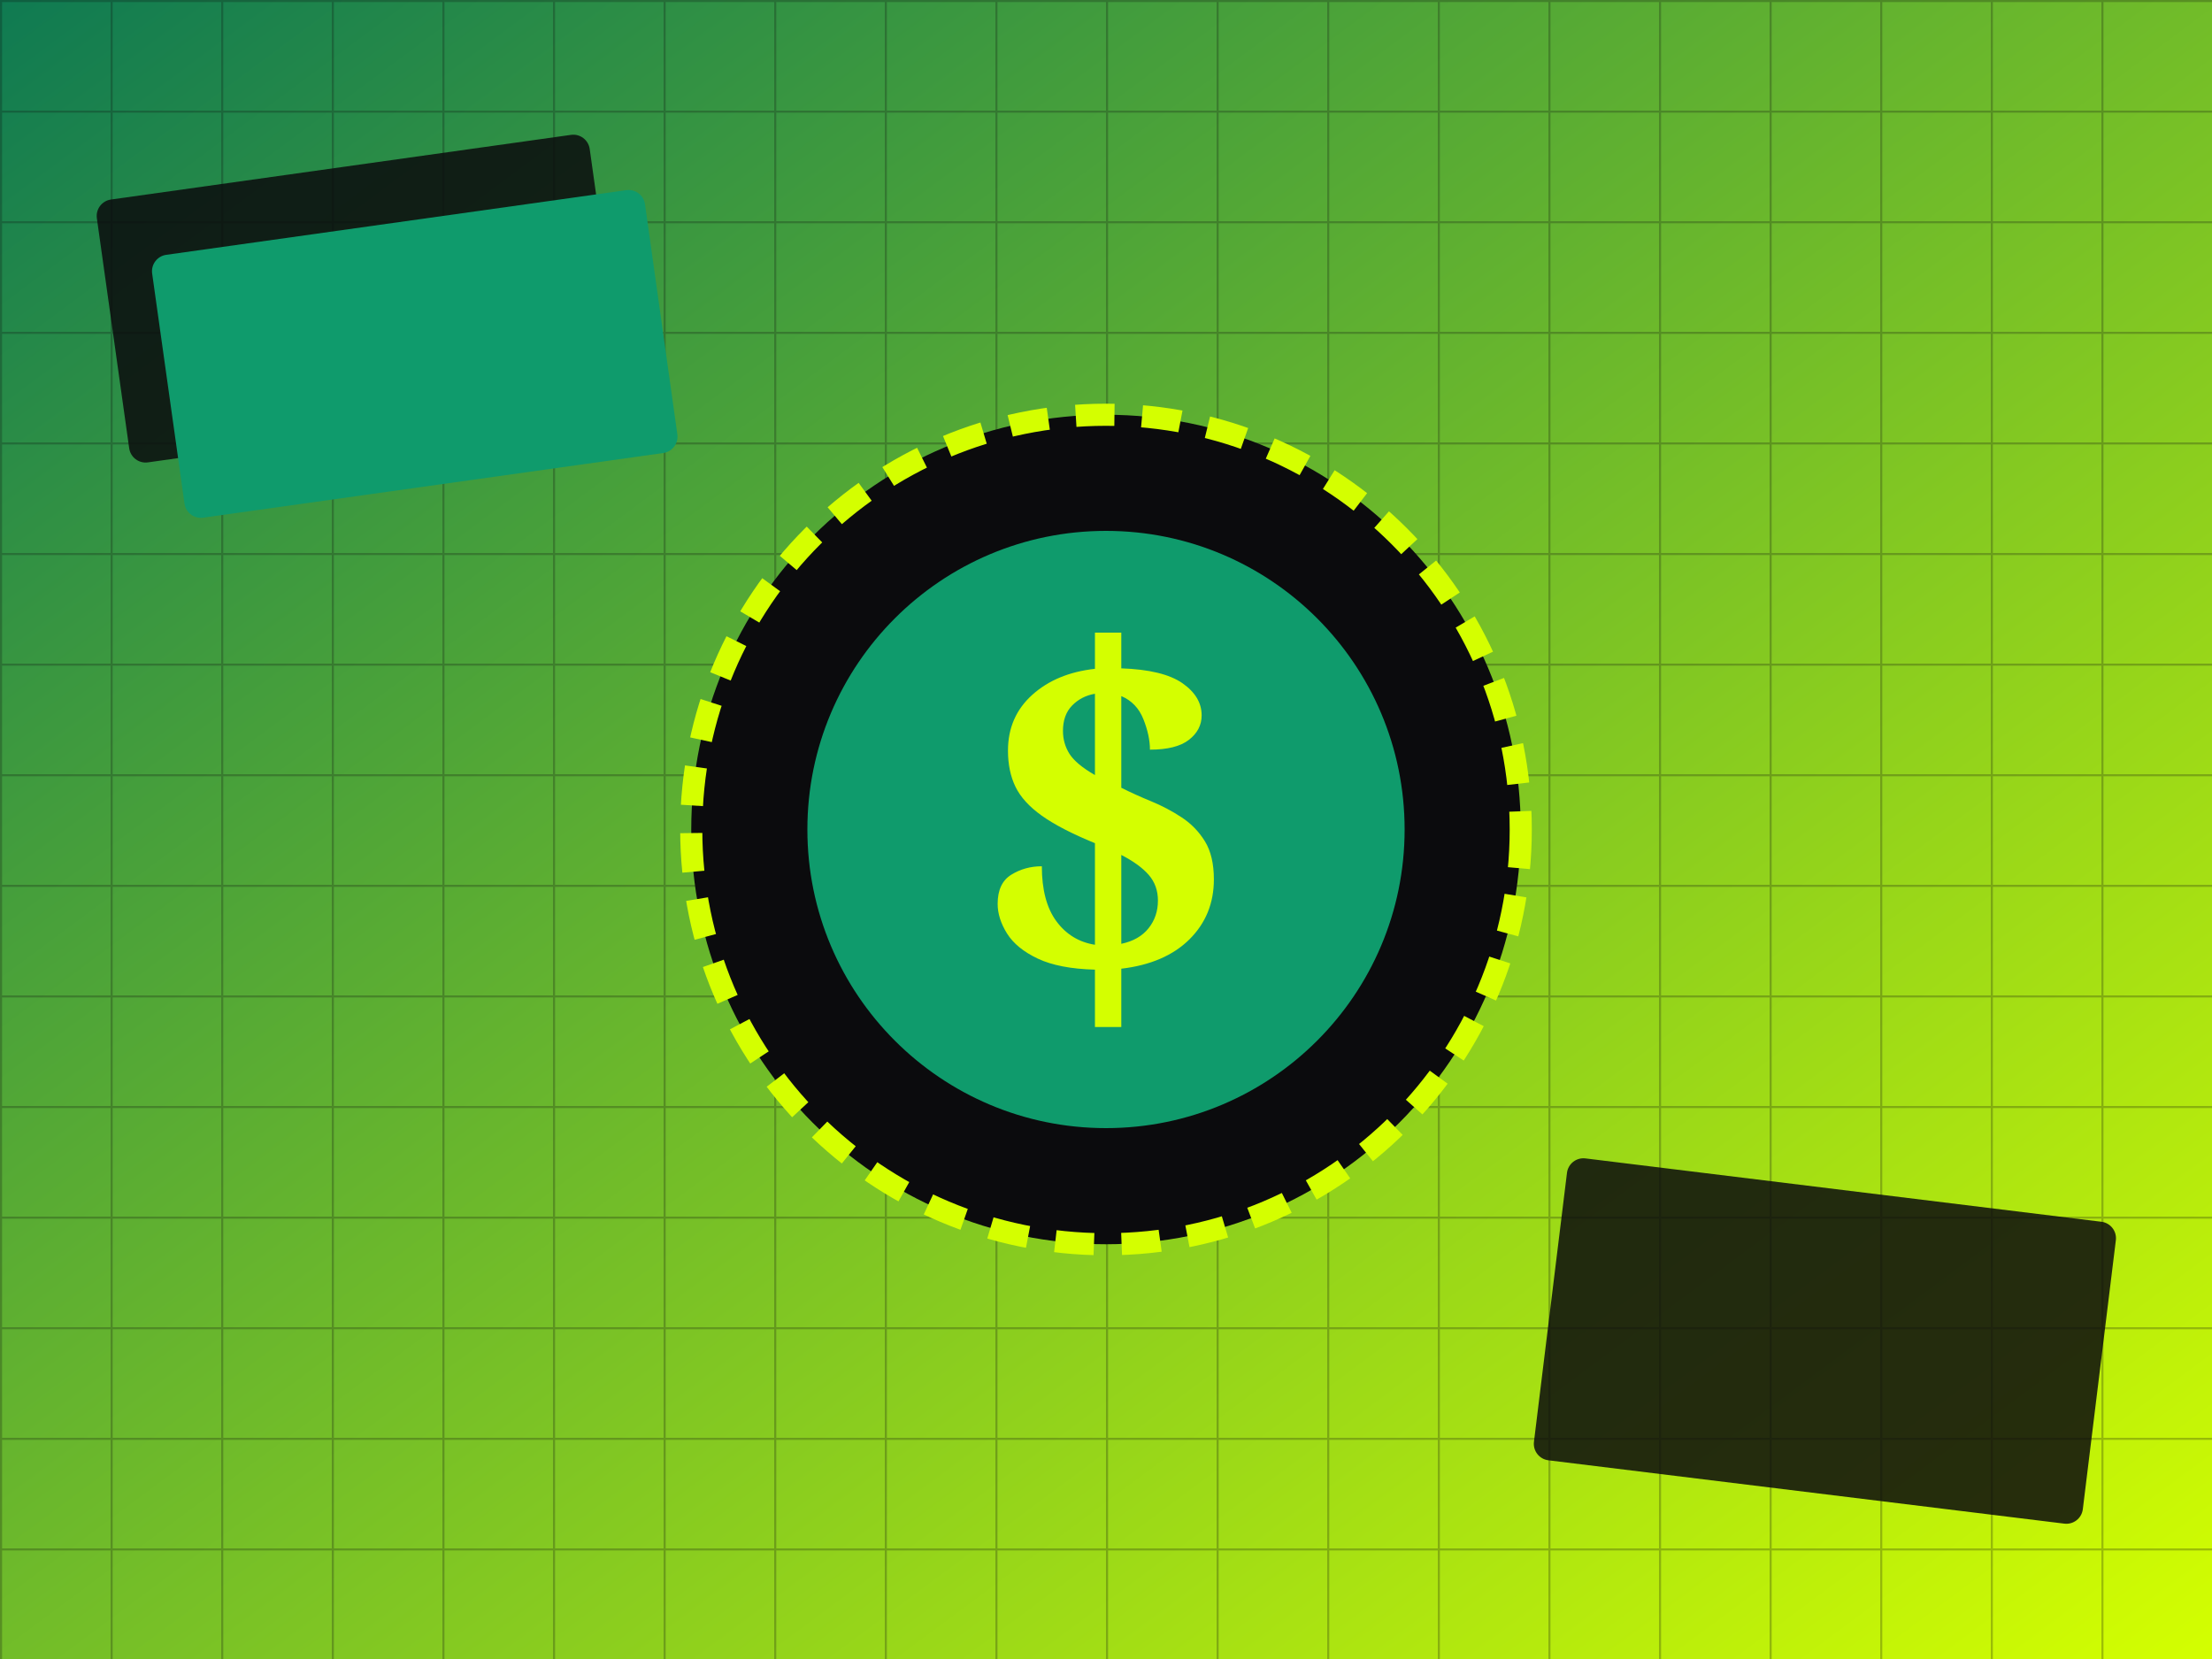
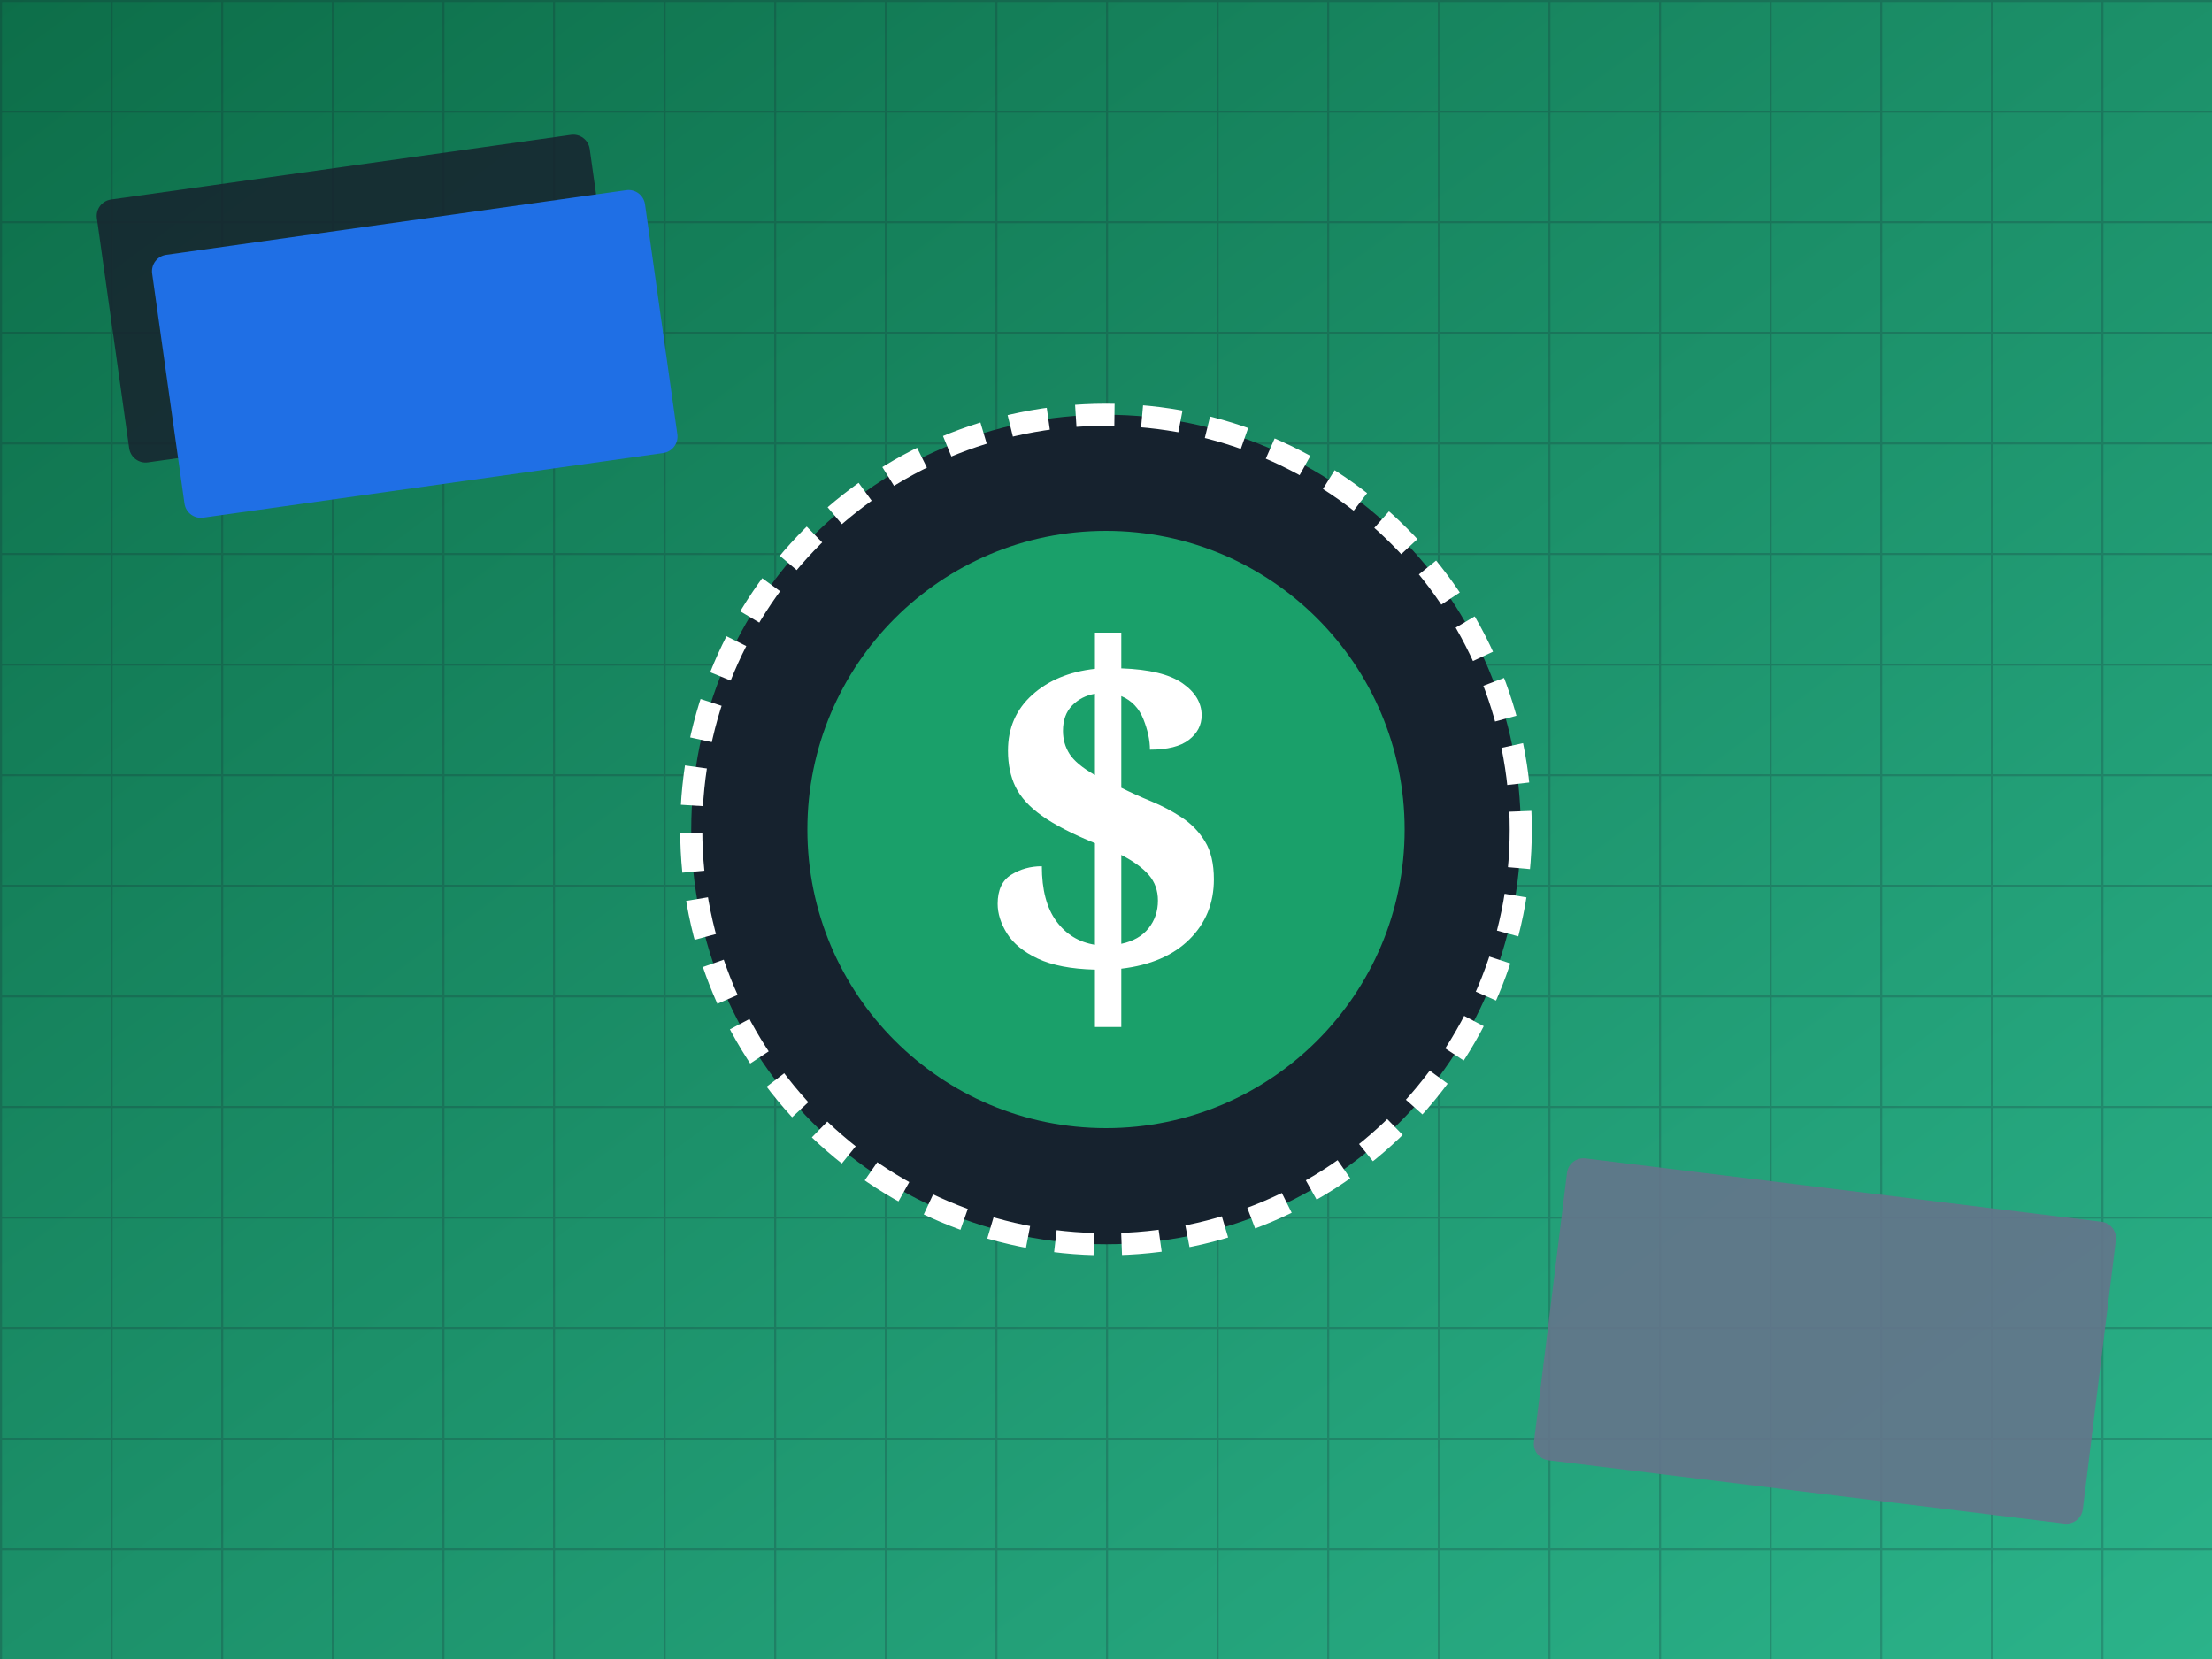
<svg xmlns="http://www.w3.org/2000/svg" viewBox="0 0 800 600" preserveAspectRatio="xMidYMid slice" role="img" aria-label="Surreal money themed collage placeholder">
  <defs>
    <linearGradient id="mg" x1="0" y1="0" x2="1" y2="1">
-       <stop offset="0" stop-color="#0f7a52" />
-       <stop offset="1" stop-color="#d4ff00" />
+       <stop offset="0" stop-color="#0d6e49" />
+       <stop offset="1" stop-color="#2bb38a" />
    </linearGradient>
    <pattern id="grid-m" width="40" height="40" patternUnits="userSpaceOnUse">
-       <path d="M40 0 H0 V40" fill="none" stroke="#0b0b0d" stroke-width="1.5" opacity="0.25" />
+       <path d="M40 0 H0 V40" fill="none" stroke="#16222e" stroke-width="1.5" opacity="0.22" />
    </pattern>
  </defs>
  <rect width="800" height="600" fill="url(#mg)" />
  <rect width="800" height="600" fill="url(#grid-m)" />
  <g transform="translate(400 300)">
-     <circle r="150" fill="#0b0b0d" />
-     <circle r="150" fill="none" stroke="#d4ff00" stroke-width="8" stroke-dasharray="14 10" />
-     <circle r="108" fill="#0f9b6c" />
-     <text x="0" y="58" text-anchor="middle" font-family="Georgia, serif" font-size="170" font-weight="bold" fill="#d4ff00">$</text>
+     <circle r="150" fill="#16222e" />
+     <circle r="150" fill="none" stroke="#ffffff" stroke-width="8" stroke-dasharray="14 10" />
+     <circle r="108" fill="#1aa06a" />
+     <text x="0" y="58" text-anchor="middle" font-family="Georgia, serif" font-size="170" font-weight="bold" fill="#ffffff">$</text>
  </g>
-   <rect x="40" y="60" width="180" height="96" rx="6" fill="#0b0b0d" opacity="0.85" transform="rotate(-8 130 108)" />
-   <rect x="60" y="80" width="180" height="96" rx="6" fill="#0f9b6c" transform="rotate(-8 150 128)" />
-   <rect x="560" y="430" width="200" height="110" rx="6" fill="#0b0b0d" opacity="0.85" transform="rotate(7 660 485)" />
+   <rect x="40" y="60" width="180" height="96" rx="6" fill="#16222e" opacity="0.85" transform="rotate(-8 130 108)" />
+   <rect x="60" y="80" width="180" height="96" rx="6" fill="#1f6fe5" transform="rotate(-8 150 128)" />
+   <rect x="560" y="430" width="200" height="110" rx="6" fill="#64748b" opacity="0.9" transform="rotate(7 660 485)" />
</svg>
